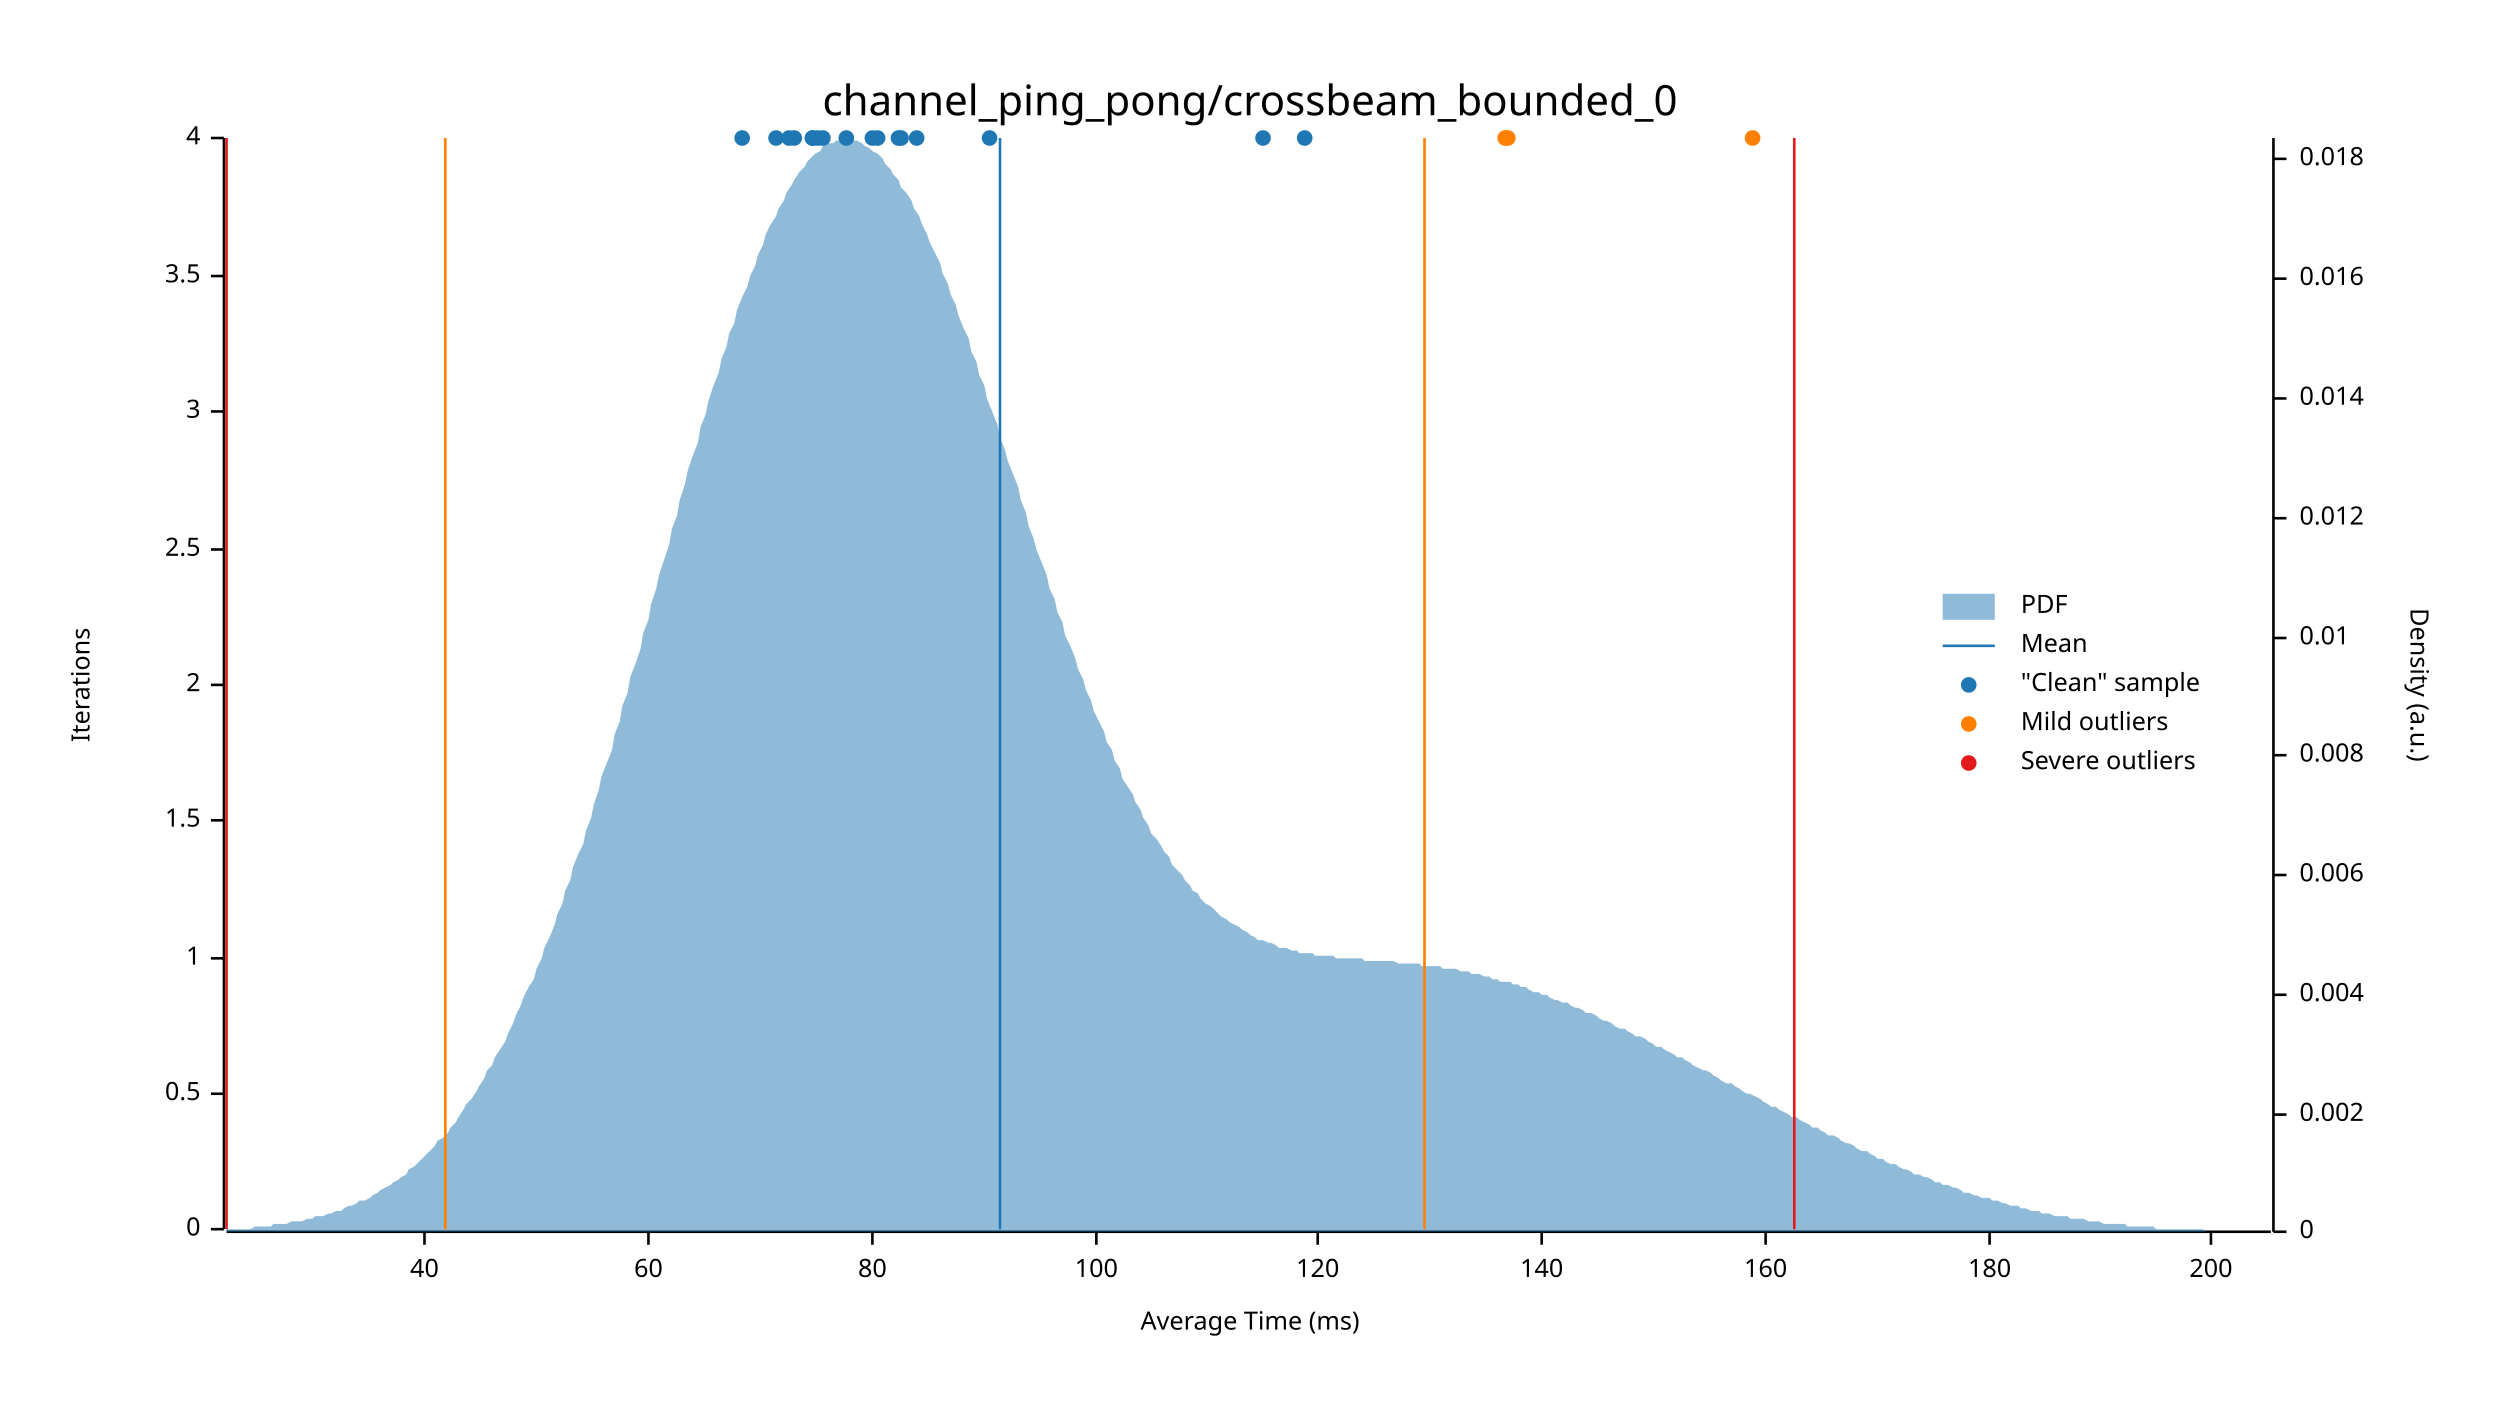
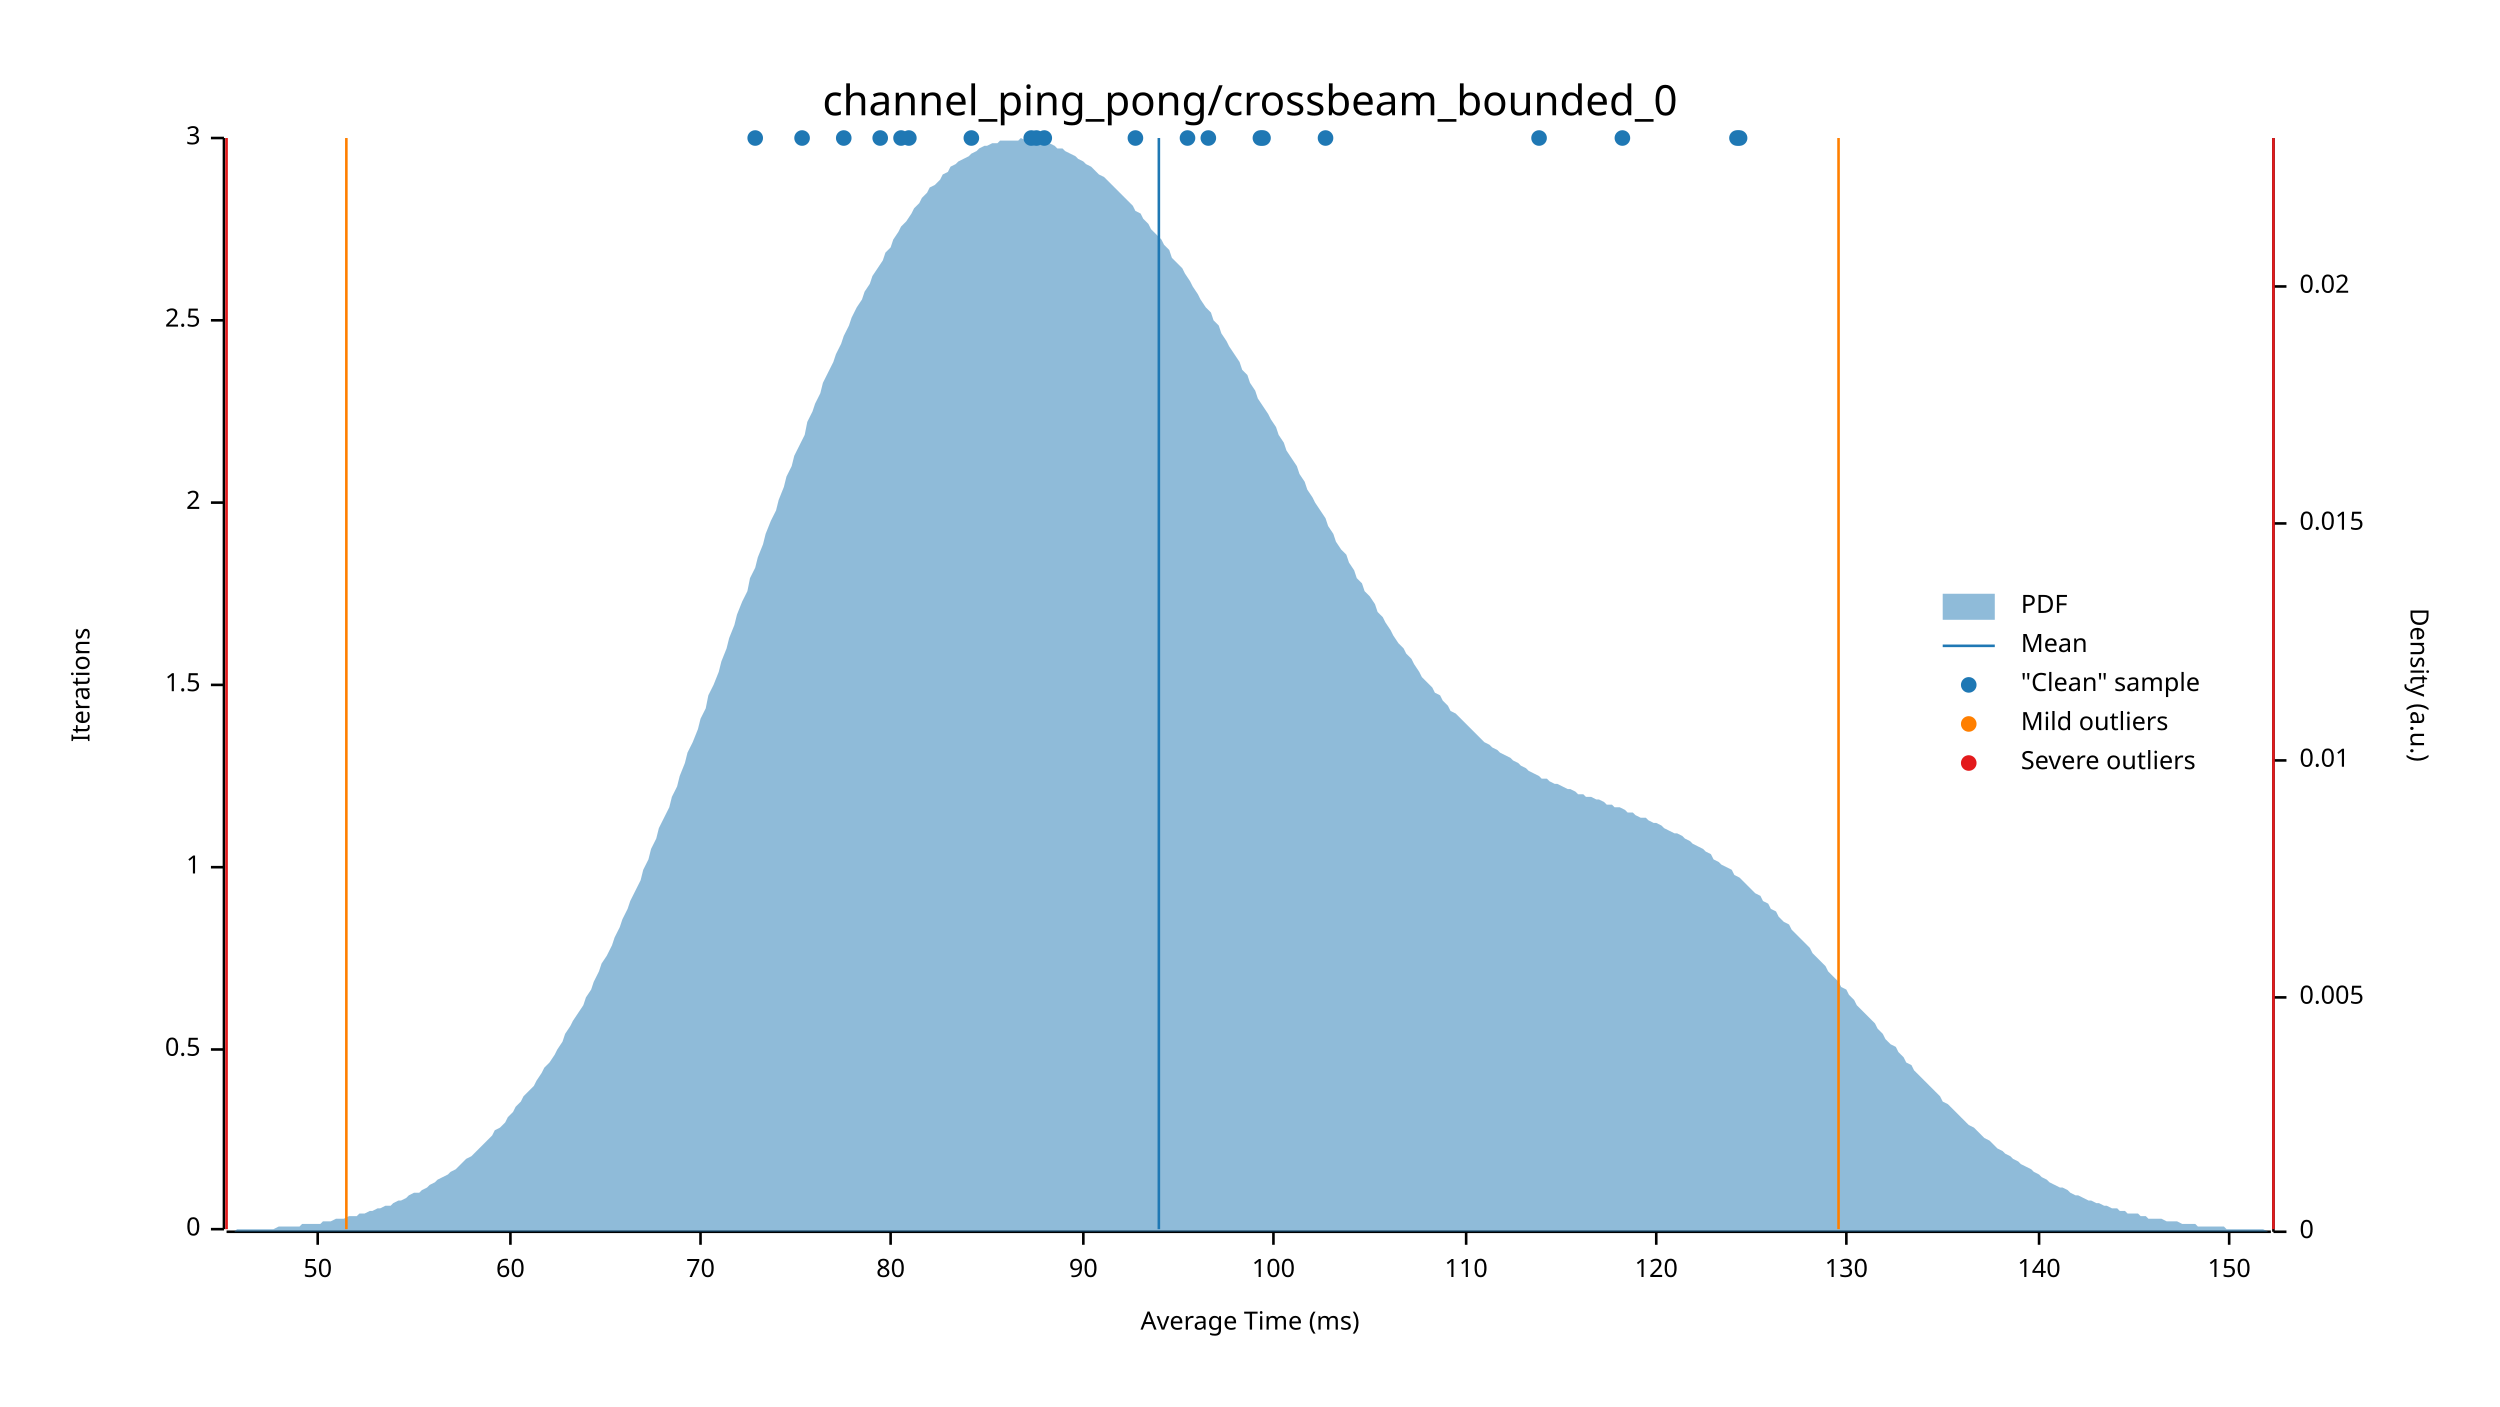
<svg xmlns="http://www.w3.org/2000/svg" width="960" height="540" viewBox="0 0 960 540">
  <text x="480" y="32" dy="0.76em" text-anchor="middle" font-family="sans-serif" font-size="16.129" opacity="1" fill="#000000">
channel_ping_pong/crossbeam_bounded_0
</text>
  <text x="27" y="263" dy="0.76em" text-anchor="middle" font-family="sans-serif" font-size="9.677" opacity="1" fill="#000000" transform="rotate(270, 27, 263)">
Iterations
</text>
  <text x="480" y="513" dy="-0.5ex" text-anchor="middle" font-family="sans-serif" font-size="9.677" opacity="1" fill="#000000">
Average Time (ms)
</text>
  <polyline fill="none" opacity="1" stroke="#000000" stroke-width="1" points="86,53 86,472 " />
  <text x="77" y="472" dy="0.5ex" text-anchor="end" font-family="sans-serif" font-size="9.677" opacity="1" fill="#000000">
0
</text>
  <polyline fill="none" opacity="1" stroke="#000000" stroke-width="1" points="81,472 86,472 " />
-   <text x="77" y="420" dy="0.5ex" text-anchor="end" font-family="sans-serif" font-size="9.677" opacity="1" fill="#000000">
+   <text x="77" y="403" dy="0.5ex" text-anchor="end" font-family="sans-serif" font-size="9.677" opacity="1" fill="#000000">
0.5
</text>
-   <polyline fill="none" opacity="1" stroke="#000000" stroke-width="1" points="81,420 86,420 " />
-   <text x="77" y="368" dy="0.5ex" text-anchor="end" font-family="sans-serif" font-size="9.677" opacity="1" fill="#000000">
+   <polyline fill="none" opacity="1" stroke="#000000" stroke-width="1" points="81,403 86,403 " />
+   <text x="77" y="333" dy="0.5ex" text-anchor="end" font-family="sans-serif" font-size="9.677" opacity="1" fill="#000000">
1
</text>
-   <polyline fill="none" opacity="1" stroke="#000000" stroke-width="1" points="81,368 86,368 " />
-   <text x="77" y="315" dy="0.5ex" text-anchor="end" font-family="sans-serif" font-size="9.677" opacity="1" fill="#000000">
+   <polyline fill="none" opacity="1" stroke="#000000" stroke-width="1" points="81,333 86,333 " />
+   <text x="77" y="263" dy="0.5ex" text-anchor="end" font-family="sans-serif" font-size="9.677" opacity="1" fill="#000000">
1.5
</text>
-   <polyline fill="none" opacity="1" stroke="#000000" stroke-width="1" points="81,315 86,315 " />
-   <text x="77" y="263" dy="0.5ex" text-anchor="end" font-family="sans-serif" font-size="9.677" opacity="1" fill="#000000">
+   <polyline fill="none" opacity="1" stroke="#000000" stroke-width="1" points="81,263 86,263 " />
+   <text x="77" y="193" dy="0.5ex" text-anchor="end" font-family="sans-serif" font-size="9.677" opacity="1" fill="#000000">
2
</text>
-   <polyline fill="none" opacity="1" stroke="#000000" stroke-width="1" points="81,263 86,263 " />
-   <text x="77" y="211" dy="0.5ex" text-anchor="end" font-family="sans-serif" font-size="9.677" opacity="1" fill="#000000">
+   <polyline fill="none" opacity="1" stroke="#000000" stroke-width="1" points="81,193 86,193 " />
+   <text x="77" y="123" dy="0.5ex" text-anchor="end" font-family="sans-serif" font-size="9.677" opacity="1" fill="#000000">
2.5
</text>
-   <polyline fill="none" opacity="1" stroke="#000000" stroke-width="1" points="81,211 86,211 " />
-   <text x="77" y="158" dy="0.5ex" text-anchor="end" font-family="sans-serif" font-size="9.677" opacity="1" fill="#000000">
+   <polyline fill="none" opacity="1" stroke="#000000" stroke-width="1" points="81,123 86,123 " />
+   <text x="77" y="53" dy="0.5ex" text-anchor="end" font-family="sans-serif" font-size="9.677" opacity="1" fill="#000000">
3
- </text>
-   <polyline fill="none" opacity="1" stroke="#000000" stroke-width="1" points="81,158 86,158 " />
-   <text x="77" y="106" dy="0.5ex" text-anchor="end" font-family="sans-serif" font-size="9.677" opacity="1" fill="#000000">
- 3.5
- </text>
-   <polyline fill="none" opacity="1" stroke="#000000" stroke-width="1" points="81,106 86,106 " />
-   <text x="77" y="53" dy="0.5ex" text-anchor="end" font-family="sans-serif" font-size="9.677" opacity="1" fill="#000000">
- 4
</text>
  <polyline fill="none" opacity="1" stroke="#000000" stroke-width="1" points="81,53 86,53 " />
  <polyline fill="none" opacity="1" stroke="#000000" stroke-width="1" points="87,473 872,473 " />
-   <text x="163" y="483" dy="0.76em" text-anchor="middle" font-family="sans-serif" font-size="9.677" opacity="1" fill="#000000">
- 40
+   <text x="122" y="483" dy="0.76em" text-anchor="middle" font-family="sans-serif" font-size="9.677" opacity="1" fill="#000000">
+ 50
</text>
-   <polyline fill="none" opacity="1" stroke="#000000" stroke-width="1" points="163,473 163,478 " />
-   <text x="249" y="483" dy="0.76em" text-anchor="middle" font-family="sans-serif" font-size="9.677" opacity="1" fill="#000000">
+   <polyline fill="none" opacity="1" stroke="#000000" stroke-width="1" points="122,473 122,478 " />
+   <text x="196" y="483" dy="0.76em" text-anchor="middle" font-family="sans-serif" font-size="9.677" opacity="1" fill="#000000">
60
</text>
-   <polyline fill="none" opacity="1" stroke="#000000" stroke-width="1" points="249,473 249,478 " />
-   <text x="335" y="483" dy="0.76em" text-anchor="middle" font-family="sans-serif" font-size="9.677" opacity="1" fill="#000000">
+   <polyline fill="none" opacity="1" stroke="#000000" stroke-width="1" points="196,473 196,478 " />
+   <text x="269" y="483" dy="0.76em" text-anchor="middle" font-family="sans-serif" font-size="9.677" opacity="1" fill="#000000">
+ 70
+ </text>
+   <polyline fill="none" opacity="1" stroke="#000000" stroke-width="1" points="269,473 269,478 " />
+   <text x="342" y="483" dy="0.76em" text-anchor="middle" font-family="sans-serif" font-size="9.677" opacity="1" fill="#000000">
80
</text>
-   <polyline fill="none" opacity="1" stroke="#000000" stroke-width="1" points="335,473 335,478 " />
-   <text x="421" y="483" dy="0.76em" text-anchor="middle" font-family="sans-serif" font-size="9.677" opacity="1" fill="#000000">
+   <polyline fill="none" opacity="1" stroke="#000000" stroke-width="1" points="342,473 342,478 " />
+   <text x="416" y="483" dy="0.76em" text-anchor="middle" font-family="sans-serif" font-size="9.677" opacity="1" fill="#000000">
+ 90
+ </text>
+   <polyline fill="none" opacity="1" stroke="#000000" stroke-width="1" points="416,473 416,478 " />
+   <text x="489" y="483" dy="0.76em" text-anchor="middle" font-family="sans-serif" font-size="9.677" opacity="1" fill="#000000">
100
</text>
-   <polyline fill="none" opacity="1" stroke="#000000" stroke-width="1" points="421,473 421,478 " />
-   <text x="506" y="483" dy="0.76em" text-anchor="middle" font-family="sans-serif" font-size="9.677" opacity="1" fill="#000000">
+   <polyline fill="none" opacity="1" stroke="#000000" stroke-width="1" points="489,473 489,478 " />
+   <text x="563" y="483" dy="0.76em" text-anchor="middle" font-family="sans-serif" font-size="9.677" opacity="1" fill="#000000">
+ 110
+ </text>
+   <polyline fill="none" opacity="1" stroke="#000000" stroke-width="1" points="563,473 563,478 " />
+   <text x="636" y="483" dy="0.76em" text-anchor="middle" font-family="sans-serif" font-size="9.677" opacity="1" fill="#000000">
120
</text>
-   <polyline fill="none" opacity="1" stroke="#000000" stroke-width="1" points="506,473 506,478 " />
-   <text x="592" y="483" dy="0.76em" text-anchor="middle" font-family="sans-serif" font-size="9.677" opacity="1" fill="#000000">
+   <polyline fill="none" opacity="1" stroke="#000000" stroke-width="1" points="636,473 636,478 " />
+   <text x="709" y="483" dy="0.76em" text-anchor="middle" font-family="sans-serif" font-size="9.677" opacity="1" fill="#000000">
+ 130
+ </text>
+   <polyline fill="none" opacity="1" stroke="#000000" stroke-width="1" points="709,473 709,478 " />
+   <text x="783" y="483" dy="0.76em" text-anchor="middle" font-family="sans-serif" font-size="9.677" opacity="1" fill="#000000">
140
</text>
-   <polyline fill="none" opacity="1" stroke="#000000" stroke-width="1" points="592,473 592,478 " />
-   <text x="678" y="483" dy="0.76em" text-anchor="middle" font-family="sans-serif" font-size="9.677" opacity="1" fill="#000000">
- 160
+   <polyline fill="none" opacity="1" stroke="#000000" stroke-width="1" points="783,473 783,478 " />
+   <text x="856" y="483" dy="0.76em" text-anchor="middle" font-family="sans-serif" font-size="9.677" opacity="1" fill="#000000">
+ 150
</text>
-   <polyline fill="none" opacity="1" stroke="#000000" stroke-width="1" points="678,473 678,478 " />
-   <text x="764" y="483" dy="0.76em" text-anchor="middle" font-family="sans-serif" font-size="9.677" opacity="1" fill="#000000">
- 180
- </text>
-   <polyline fill="none" opacity="1" stroke="#000000" stroke-width="1" points="764,473 764,478 " />
-   <text x="849" y="483" dy="0.76em" text-anchor="middle" font-family="sans-serif" font-size="9.677" opacity="1" fill="#000000">
- 200
- </text>
-   <polyline fill="none" opacity="1" stroke="#000000" stroke-width="1" points="849,473 849,478 " />
+   <polyline fill="none" opacity="1" stroke="#000000" stroke-width="1" points="856,473 856,478 " />
  <text x="933" y="263" dy="0.76em" text-anchor="middle" font-family="sans-serif" font-size="9.677" opacity="1" fill="#000000" transform="rotate(90, 933, 263)">
Density (a.u.)
</text>
  <polyline fill="none" opacity="1" stroke="#000000" stroke-width="1" points="873,53 873,473 " />
  <text x="883" y="473" dy="0.5ex" text-anchor="start" font-family="sans-serif" font-size="9.677" opacity="1" fill="#000000">
0
</text>
  <polyline fill="none" opacity="1" stroke="#000000" stroke-width="1" points="873,473 878,473 " />
-   <text x="883" y="428" dy="0.5ex" text-anchor="start" font-family="sans-serif" font-size="9.677" opacity="1" fill="#000000">
- 0.002
+   <text x="883" y="383" dy="0.5ex" text-anchor="start" font-family="sans-serif" font-size="9.677" opacity="1" fill="#000000">
+ 0.005
</text>
-   <polyline fill="none" opacity="1" stroke="#000000" stroke-width="1" points="873,428 878,428 " />
-   <text x="883" y="382" dy="0.5ex" text-anchor="start" font-family="sans-serif" font-size="9.677" opacity="1" fill="#000000">
- 0.004
- </text>
-   <polyline fill="none" opacity="1" stroke="#000000" stroke-width="1" points="873,382 878,382 " />
-   <text x="883" y="336" dy="0.5ex" text-anchor="start" font-family="sans-serif" font-size="9.677" opacity="1" fill="#000000">
- 0.006
- </text>
-   <polyline fill="none" opacity="1" stroke="#000000" stroke-width="1" points="873,336 878,336 " />
-   <text x="883" y="290" dy="0.5ex" text-anchor="start" font-family="sans-serif" font-size="9.677" opacity="1" fill="#000000">
- 0.008
- </text>
-   <polyline fill="none" opacity="1" stroke="#000000" stroke-width="1" points="873,290 878,290 " />
-   <text x="883" y="245" dy="0.5ex" text-anchor="start" font-family="sans-serif" font-size="9.677" opacity="1" fill="#000000">
+   <polyline fill="none" opacity="1" stroke="#000000" stroke-width="1" points="873,383 878,383 " />
+   <text x="883" y="292" dy="0.5ex" text-anchor="start" font-family="sans-serif" font-size="9.677" opacity="1" fill="#000000">
0.01
</text>
-   <polyline fill="none" opacity="1" stroke="#000000" stroke-width="1" points="873,245 878,245 " />
-   <text x="883" y="199" dy="0.5ex" text-anchor="start" font-family="sans-serif" font-size="9.677" opacity="1" fill="#000000">
- 0.012
+   <polyline fill="none" opacity="1" stroke="#000000" stroke-width="1" points="873,292 878,292 " />
+   <text x="883" y="201" dy="0.5ex" text-anchor="start" font-family="sans-serif" font-size="9.677" opacity="1" fill="#000000">
+ 0.015
</text>
-   <polyline fill="none" opacity="1" stroke="#000000" stroke-width="1" points="873,199 878,199 " />
-   <text x="883" y="153" dy="0.5ex" text-anchor="start" font-family="sans-serif" font-size="9.677" opacity="1" fill="#000000">
- 0.014
+   <polyline fill="none" opacity="1" stroke="#000000" stroke-width="1" points="873,201 878,201 " />
+   <text x="883" y="110" dy="0.5ex" text-anchor="start" font-family="sans-serif" font-size="9.677" opacity="1" fill="#000000">
+ 0.02
</text>
-   <polyline fill="none" opacity="1" stroke="#000000" stroke-width="1" points="873,153 878,153 " />
-   <text x="883" y="107" dy="0.5ex" text-anchor="start" font-family="sans-serif" font-size="9.677" opacity="1" fill="#000000">
- 0.016
- </text>
-   <polyline fill="none" opacity="1" stroke="#000000" stroke-width="1" points="873,107 878,107 " />
-   <text x="883" y="61" dy="0.5ex" text-anchor="start" font-family="sans-serif" font-size="9.677" opacity="1" fill="#000000">
- 0.018
- </text>
-   <polyline fill="none" opacity="1" stroke="#000000" stroke-width="1" points="873,61 878,61 " />
-   <polygon opacity="0.5" fill="#1F78B4" points="87,472 88,472 90,472 91,472 93,472 94,472 96,472 98,471 99,471 101,471 102,471 104,471 105,470 107,470 109,470 110,470 112,469 113,469 115,469 116,469 118,468 120,468 121,467 123,467 124,467 126,466 127,466 129,465 131,465 132,464 134,463 135,463 137,462 138,461 140,461 142,460 143,459 145,458 146,457 148,456 150,455 151,454 153,453 154,452 156,451 157,449 159,448 161,446 162,445 164,443 165,442 167,440 168,438 170,437 172,435 173,433 175,431 176,429 178,426 179,424 181,422 183,419 184,417 186,414 187,411 189,409 190,406 192,403 194,400 195,397 197,393 198,390 200,386 201,383 203,379 205,376 206,372 208,368 209,364 211,360 213,355 214,351 216,347 217,342 219,338 220,333 222,328 224,324 225,319 227,314 228,309 230,303 231,298 233,293 235,288 236,282 238,277 239,271 241,266 242,260 244,255 246,249 247,243 249,238 250,232 252,226 253,221 255,215 257,209 258,203 260,198 261,192 263,186 264,181 266,175 268,170 269,164 271,159 272,154 274,148 276,143 277,138 279,133 280,128 282,124 283,119 285,114 287,110 288,106 290,102 291,98 293,94 294,90 296,86 298,83 299,80 301,77 302,74 304,71 305,69 307,66 309,64 310,62 312,60 313,59 315,58 316,56 318,55 320,55 321,54 323,54 324,53 326,54 327,54 329,54 331,55 332,56 334,57 335,58 337,59 339,61 340,63 342,65 343,67 345,69 346,72 348,74 350,77 351,80 353,83 354,86 356,90 357,93 359,97 361,101 362,105 364,109 365,113 367,117 368,121 370,126 372,130 373,135 375,139 376,144 378,148 379,153 381,158 383,163 384,168 386,173 387,177 389,182 391,187 392,192 394,197 395,202 397,207 398,211 400,216 402,221 403,226 405,230 406,235 408,239 409,244 411,248 413,253 414,257 416,261 417,265 419,269 420,273 422,277 424,281 425,285 427,288 428,292 430,295 431,299 433,302 435,305 436,308 438,311 439,314 441,317 442,320 444,322 446,325 447,327 449,329 450,332 452,334 454,336 455,338 457,340 458,342 460,343 461,345 463,347 465,348 466,349 468,351 469,352 471,353 472,354 474,355 476,356 477,357 479,358 480,359 482,360 483,361 485,361 487,362 488,362 490,363 491,364 493,364 494,364 496,365 498,365 499,366 501,366 502,366 504,366 505,367 507,367 509,367 510,367 512,367 513,368 515,368 517,368 518,368 520,368 521,368 523,368 524,369 526,369 528,369 529,369 531,369 532,369 534,369 535,369 537,370 539,370 540,370 542,370 543,370 545,370 546,371 548,371 550,371 551,371 553,371 554,372 556,372 557,372 559,372 561,373 562,373 564,373 565,374 567,374 568,374 570,375 572,375 573,376 575,376 576,377 578,377 580,377 581,378 583,378 584,379 586,379 587,380 589,381 591,381 592,382 594,382 595,383 597,384 598,384 600,385 602,385 603,386 605,387 606,387 608,388 609,389 611,389 613,390 614,391 616,392 617,392 619,393 620,394 622,395 624,395 625,396 627,397 628,398 630,398 632,399 633,400 635,401 636,402 638,402 639,403 641,404 643,405 644,406 646,406 647,407 649,408 650,409 652,410 654,411 655,411 657,412 658,413 660,414 661,415 663,416 665,416 666,417 668,418 669,419 671,420 672,420 674,421 676,422 677,423 679,424 680,425 682,425 683,426 685,427 687,428 688,429 690,429 691,430 693,431 695,432 696,433 698,433 699,434 701,435 702,436 704,436 706,437 707,438 709,439 710,439 712,440 713,441 715,442 717,442 718,443 720,444 721,445 723,445 724,446 726,447 728,447 729,448 731,449 732,449 734,450 735,451 737,451 739,452 740,452 742,453 743,454 745,454 746,455 748,455 750,456 751,456 753,457 754,458 756,458 758,459 759,459 761,460 762,460 764,460 765,461 767,461 769,462 770,462 772,463 773,463 775,463 776,464 778,464 780,465 781,465 783,465 784,466 786,466 787,466 789,467 791,467 792,467 794,467 795,468 797,468 798,468 800,468 802,469 803,469 805,469 806,469 808,470 809,470 811,470 813,470 814,470 816,470 817,471 819,471 821,471 822,471 824,471 825,471 827,471 828,472 830,472 832,472 833,472 835,472 836,472 838,472 839,472 841,472 843,472 844,472 846,472 847,473 849,473 850,473 852,473 854,473 855,473 857,473 858,473 860,473 861,473 863,473 865,473 866,473 868,473 869,473 871,473 873,473 873,473 87,473 " />
-   <polyline fill="none" opacity="1" stroke="#1F78B4" stroke-width="1" points="384,472 384,53 " />
-   <polyline fill="none" opacity="1" stroke="#FF7F00" stroke-width="1" points="171,472 171,53 " />
-   <polyline fill="none" opacity="1" stroke="#FF7F00" stroke-width="1" points="547,472 547,53 " />
+   <polyline fill="none" opacity="1" stroke="#000000" stroke-width="1" points="873,110 878,110 " />
+   <polygon opacity="0.5" fill="#1F78B4" points="87,473 88,473 90,473 91,472 93,472 94,472 96,472 98,472 99,472 101,472 102,472 104,472 105,472 107,471 109,471 110,471 112,471 113,471 115,471 116,470 118,470 120,470 121,470 123,470 124,469 126,469 127,469 129,468 131,468 132,468 134,467 135,467 137,467 138,466 140,466 142,465 143,465 145,464 146,464 148,463 150,463 151,462 153,461 154,461 156,460 157,459 159,458 161,458 162,457 164,456 165,455 167,454 168,453 170,452 172,451 173,450 175,449 176,448 178,446 179,445 181,444 183,442 184,441 186,439 187,438 189,436 190,434 192,433 194,431 195,429 197,427 198,425 200,423 201,421 203,419 205,417 206,415 208,412 209,410 211,408 213,405 214,403 216,400 217,397 219,394 220,392 222,389 224,386 225,383 227,380 228,377 230,373 231,370 233,367 235,363 236,360 238,356 239,353 241,349 242,346 244,342 246,338 247,334 249,330 250,326 252,322 253,318 255,314 257,310 258,306 260,302 261,298 263,293 264,289 266,285 268,280 269,276 271,272 272,267 274,263 276,258 277,254 279,249 280,245 282,240 283,236 285,231 287,227 288,222 290,218 291,214 293,209 294,205 296,200 298,196 299,192 301,187 302,183 304,179 305,175 307,171 309,167 310,162 312,158 313,155 315,151 316,147 318,143 320,139 321,136 323,132 324,129 326,125 327,122 329,118 331,115 332,112 334,109 335,106 337,103 339,100 340,97 342,95 343,92 345,89 346,87 348,85 350,82 351,80 353,78 354,76 356,74 357,72 359,71 361,69 362,67 364,66 365,64 367,63 368,62 370,61 372,60 373,59 375,58 376,57 378,56 379,56 381,55 383,55 384,54 386,54 387,54 389,54 391,54 392,53 394,54 395,54 397,54 398,54 400,55 402,55 403,55 405,56 406,57 408,57 409,58 411,59 413,60 414,61 416,62 417,63 419,64 420,65 422,67 424,68 425,69 427,71 428,72 430,74 431,75 433,77 435,79 436,81 438,82 439,84 441,86 442,88 444,90 446,92 447,94 449,96 450,99 452,101 454,103 455,105 457,108 458,110 460,113 461,115 463,118 465,120 466,123 468,125 469,128 471,131 472,133 474,136 476,139 477,142 479,144 480,147 482,150 483,153 485,156 487,159 488,161 490,164 491,167 493,170 494,173 496,176 498,179 499,182 501,185 502,188 504,191 505,193 507,196 509,199 510,202 512,205 513,208 515,211 517,213 518,216 520,219 521,222 523,224 524,227 526,229 528,232 529,235 531,237 532,239 534,242 535,244 537,247 539,249 540,251 542,253 543,255 545,258 546,260 548,262 550,264 551,266 553,267 554,269 556,271 557,273 559,274 561,276 562,277 564,279 565,280 567,282 568,283 570,285 572,286 573,287 575,288 576,289 578,290 580,291 581,292 583,293 584,294 586,295 587,296 589,297 591,298 592,299 594,299 595,300 597,301 598,301 600,302 602,303 603,303 605,304 606,305 608,305 609,306 611,306 613,307 614,307 616,308 617,309 619,309 620,310 622,310 624,311 625,312 627,312 628,313 630,314 632,314 633,315 635,316 636,316 638,317 639,318 641,319 643,320 644,320 646,321 647,322 649,323 650,324 652,325 654,326 655,327 657,328 658,330 660,331 661,332 663,333 665,334 666,336 668,337 669,338 671,340 672,341 674,343 676,344 677,346 679,347 680,349 682,350 683,352 685,354 687,355 688,357 690,359 691,360 693,362 695,364 696,366 698,368 699,369 701,371 702,373 704,375 706,377 707,379 709,380 710,382 712,384 713,386 715,388 717,390 718,391 720,393 721,395 723,397 724,399 726,401 728,402 729,404 731,406 732,408 734,409 735,411 737,413 739,415 740,416 742,418 743,419 745,421 746,423 748,424 750,426 751,427 753,429 754,430 756,432 758,433 759,434 761,436 762,437 764,438 765,439 767,441 769,442 770,443 772,444 773,445 775,446 776,447 778,448 780,449 781,450 783,451 784,452 786,453 787,454 789,455 791,456 792,456 794,457 795,458 797,459 798,459 800,460 802,461 803,461 805,462 806,462 808,463 809,463 811,464 813,464 814,465 816,465 817,466 819,466 821,466 822,467 824,467 825,468 827,468 828,468 830,468 832,469 833,469 835,469 836,469 838,470 839,470 841,470 843,470 844,471 846,471 847,471 849,471 850,471 852,471 854,471 855,472 857,472 858,472 860,472 861,472 863,472 865,472 866,472 868,472 869,472 871,473 873,473 873,473 87,473 " />
+   <polyline fill="none" opacity="1" stroke="#1F78B4" stroke-width="1" points="445,472 445,53 " />
+   <polyline fill="none" opacity="1" stroke="#FF7F00" stroke-width="1" points="133,472 133,53 " />
+   <polyline fill="none" opacity="1" stroke="#FF7F00" stroke-width="1" points="706,472 706,53 " />
  <polyline fill="none" opacity="1" stroke="#E31A1C" stroke-width="1" points="87,472 87,53 " />
-   <polyline fill="none" opacity="1" stroke="#E31A1C" stroke-width="1" points="689,472 689,53 " />
-   <circle cx="312" cy="53" r="3" opacity="1" fill="#1F78B4" stroke="none" stroke-width="1" />
-   <circle cx="312" cy="53" r="3" opacity="1" fill="#1F78B4" stroke="none" stroke-width="1" />
-   <circle cx="337" cy="53" r="3" opacity="1" fill="#1F78B4" stroke="none" stroke-width="1" />
+   <polyline fill="none" opacity="1" stroke="#E31A1C" stroke-width="1" points="873,472 873,53 " />
+   <circle cx="346" cy="53" r="3" opacity="1" fill="#1F78B4" stroke="none" stroke-width="1" />
+   <circle cx="308" cy="53" r="3" opacity="1" fill="#1F78B4" stroke="none" stroke-width="1" />
  <circle cx="485" cy="53" r="3" opacity="1" fill="#1F78B4" stroke="none" stroke-width="1" />
-   <circle cx="380" cy="53" r="3" opacity="1" fill="#1F78B4" stroke="none" stroke-width="1" />
-   <circle cx="346" cy="53" r="3" opacity="1" fill="#1F78B4" stroke="none" stroke-width="1" />
-   <circle cx="285" cy="53" r="3" opacity="1" fill="#1F78B4" stroke="none" stroke-width="1" />
-   <circle cx="501" cy="53" r="3" opacity="1" fill="#1F78B4" stroke="none" stroke-width="1" />
-   <circle cx="314" cy="53" r="3" opacity="1" fill="#1F78B4" stroke="none" stroke-width="1" />
-   <circle cx="303" cy="53" r="3" opacity="1" fill="#1F78B4" stroke="none" stroke-width="1" />
-   <circle cx="316" cy="53" r="3" opacity="1" fill="#1F78B4" stroke="none" stroke-width="1" />
-   <circle cx="345" cy="53" r="3" opacity="1" fill="#1F78B4" stroke="none" stroke-width="1" />
-   <circle cx="335" cy="53" r="3" opacity="1" fill="#1F78B4" stroke="none" stroke-width="1" />
-   <circle cx="325" cy="53" r="3" opacity="1" fill="#1F78B4" stroke="none" stroke-width="1" />
-   <circle cx="298" cy="53" r="3" opacity="1" fill="#1F78B4" stroke="none" stroke-width="1" />
-   <circle cx="305" cy="53" r="3" opacity="1" fill="#1F78B4" stroke="none" stroke-width="1" />
-   <circle cx="352" cy="53" r="3" opacity="1" fill="#1F78B4" stroke="none" stroke-width="1" />
-   <circle cx="673" cy="53" r="3" opacity="1" fill="#FF7F00" stroke="none" stroke-width="1" />
-   <circle cx="578" cy="53" r="3" opacity="1" fill="#FF7F00" stroke="none" stroke-width="1" />
-   <circle cx="579" cy="53" r="3" opacity="1" fill="#FF7F00" stroke="none" stroke-width="1" />
+   <circle cx="349" cy="53" r="3" opacity="1" fill="#1F78B4" stroke="none" stroke-width="1" />
+   <circle cx="509" cy="53" r="3" opacity="1" fill="#1F78B4" stroke="none" stroke-width="1" />
+   <circle cx="667" cy="53" r="3" opacity="1" fill="#1F78B4" stroke="none" stroke-width="1" />
+   <circle cx="324" cy="53" r="3" opacity="1" fill="#1F78B4" stroke="none" stroke-width="1" />
+   <circle cx="464" cy="53" r="3" opacity="1" fill="#1F78B4" stroke="none" stroke-width="1" />
+   <circle cx="290" cy="53" r="3" opacity="1" fill="#1F78B4" stroke="none" stroke-width="1" />
+   <circle cx="668" cy="53" r="3" opacity="1" fill="#1F78B4" stroke="none" stroke-width="1" />
+   <circle cx="484" cy="53" r="3" opacity="1" fill="#1F78B4" stroke="none" stroke-width="1" />
+   <circle cx="396" cy="53" r="3" opacity="1" fill="#1F78B4" stroke="none" stroke-width="1" />
+   <circle cx="623" cy="53" r="3" opacity="1" fill="#1F78B4" stroke="none" stroke-width="1" />
+   <circle cx="401" cy="53" r="3" opacity="1" fill="#1F78B4" stroke="none" stroke-width="1" />
+   <circle cx="591" cy="53" r="3" opacity="1" fill="#1F78B4" stroke="none" stroke-width="1" />
+   <circle cx="398" cy="53" r="3" opacity="1" fill="#1F78B4" stroke="none" stroke-width="1" />
+   <circle cx="338" cy="53" r="3" opacity="1" fill="#1F78B4" stroke="none" stroke-width="1" />
+   <circle cx="436" cy="53" r="3" opacity="1" fill="#1F78B4" stroke="none" stroke-width="1" />
+   <circle cx="373" cy="53" r="3" opacity="1" fill="#1F78B4" stroke="none" stroke-width="1" />
+   <circle cx="456" cy="53" r="3" opacity="1" fill="#1F78B4" stroke="none" stroke-width="1" />
  <text x="776" y="228" dy="0.76em" text-anchor="start" font-family="sans-serif" font-size="9.677" opacity="1" fill="#000000">
PDF
</text>
  <text x="776" y="243" dy="0.76em" text-anchor="start" font-family="sans-serif" font-size="9.677" opacity="1" fill="#000000">
Mean
</text>
  <text x="776" y="258" dy="0.76em" text-anchor="start" font-family="sans-serif" font-size="9.677" opacity="1" fill="#000000">
"Clean" sample
</text>
  <text x="776" y="273" dy="0.76em" text-anchor="start" font-family="sans-serif" font-size="9.677" opacity="1" fill="#000000">
Mild outliers
</text>
  <text x="776" y="288" dy="0.76em" text-anchor="start" font-family="sans-serif" font-size="9.677" opacity="1" fill="#000000">
Severe outliers
</text>
  <rect x="746" y="228" width="20" height="10" opacity="0.5" fill="#1F78B4" stroke="none" />
  <polyline fill="none" opacity="1" stroke="#1F78B4" stroke-width="1" points="746,248 766,248 " />
  <circle cx="756" cy="263" r="3" opacity="1" fill="#1F78B4" stroke="none" stroke-width="1" />
  <circle cx="756" cy="278" r="3" opacity="1" fill="#FF7F00" stroke="none" stroke-width="1" />
  <circle cx="756" cy="293" r="3" opacity="1" fill="#E31A1C" stroke="none" stroke-width="1" />
</svg>
